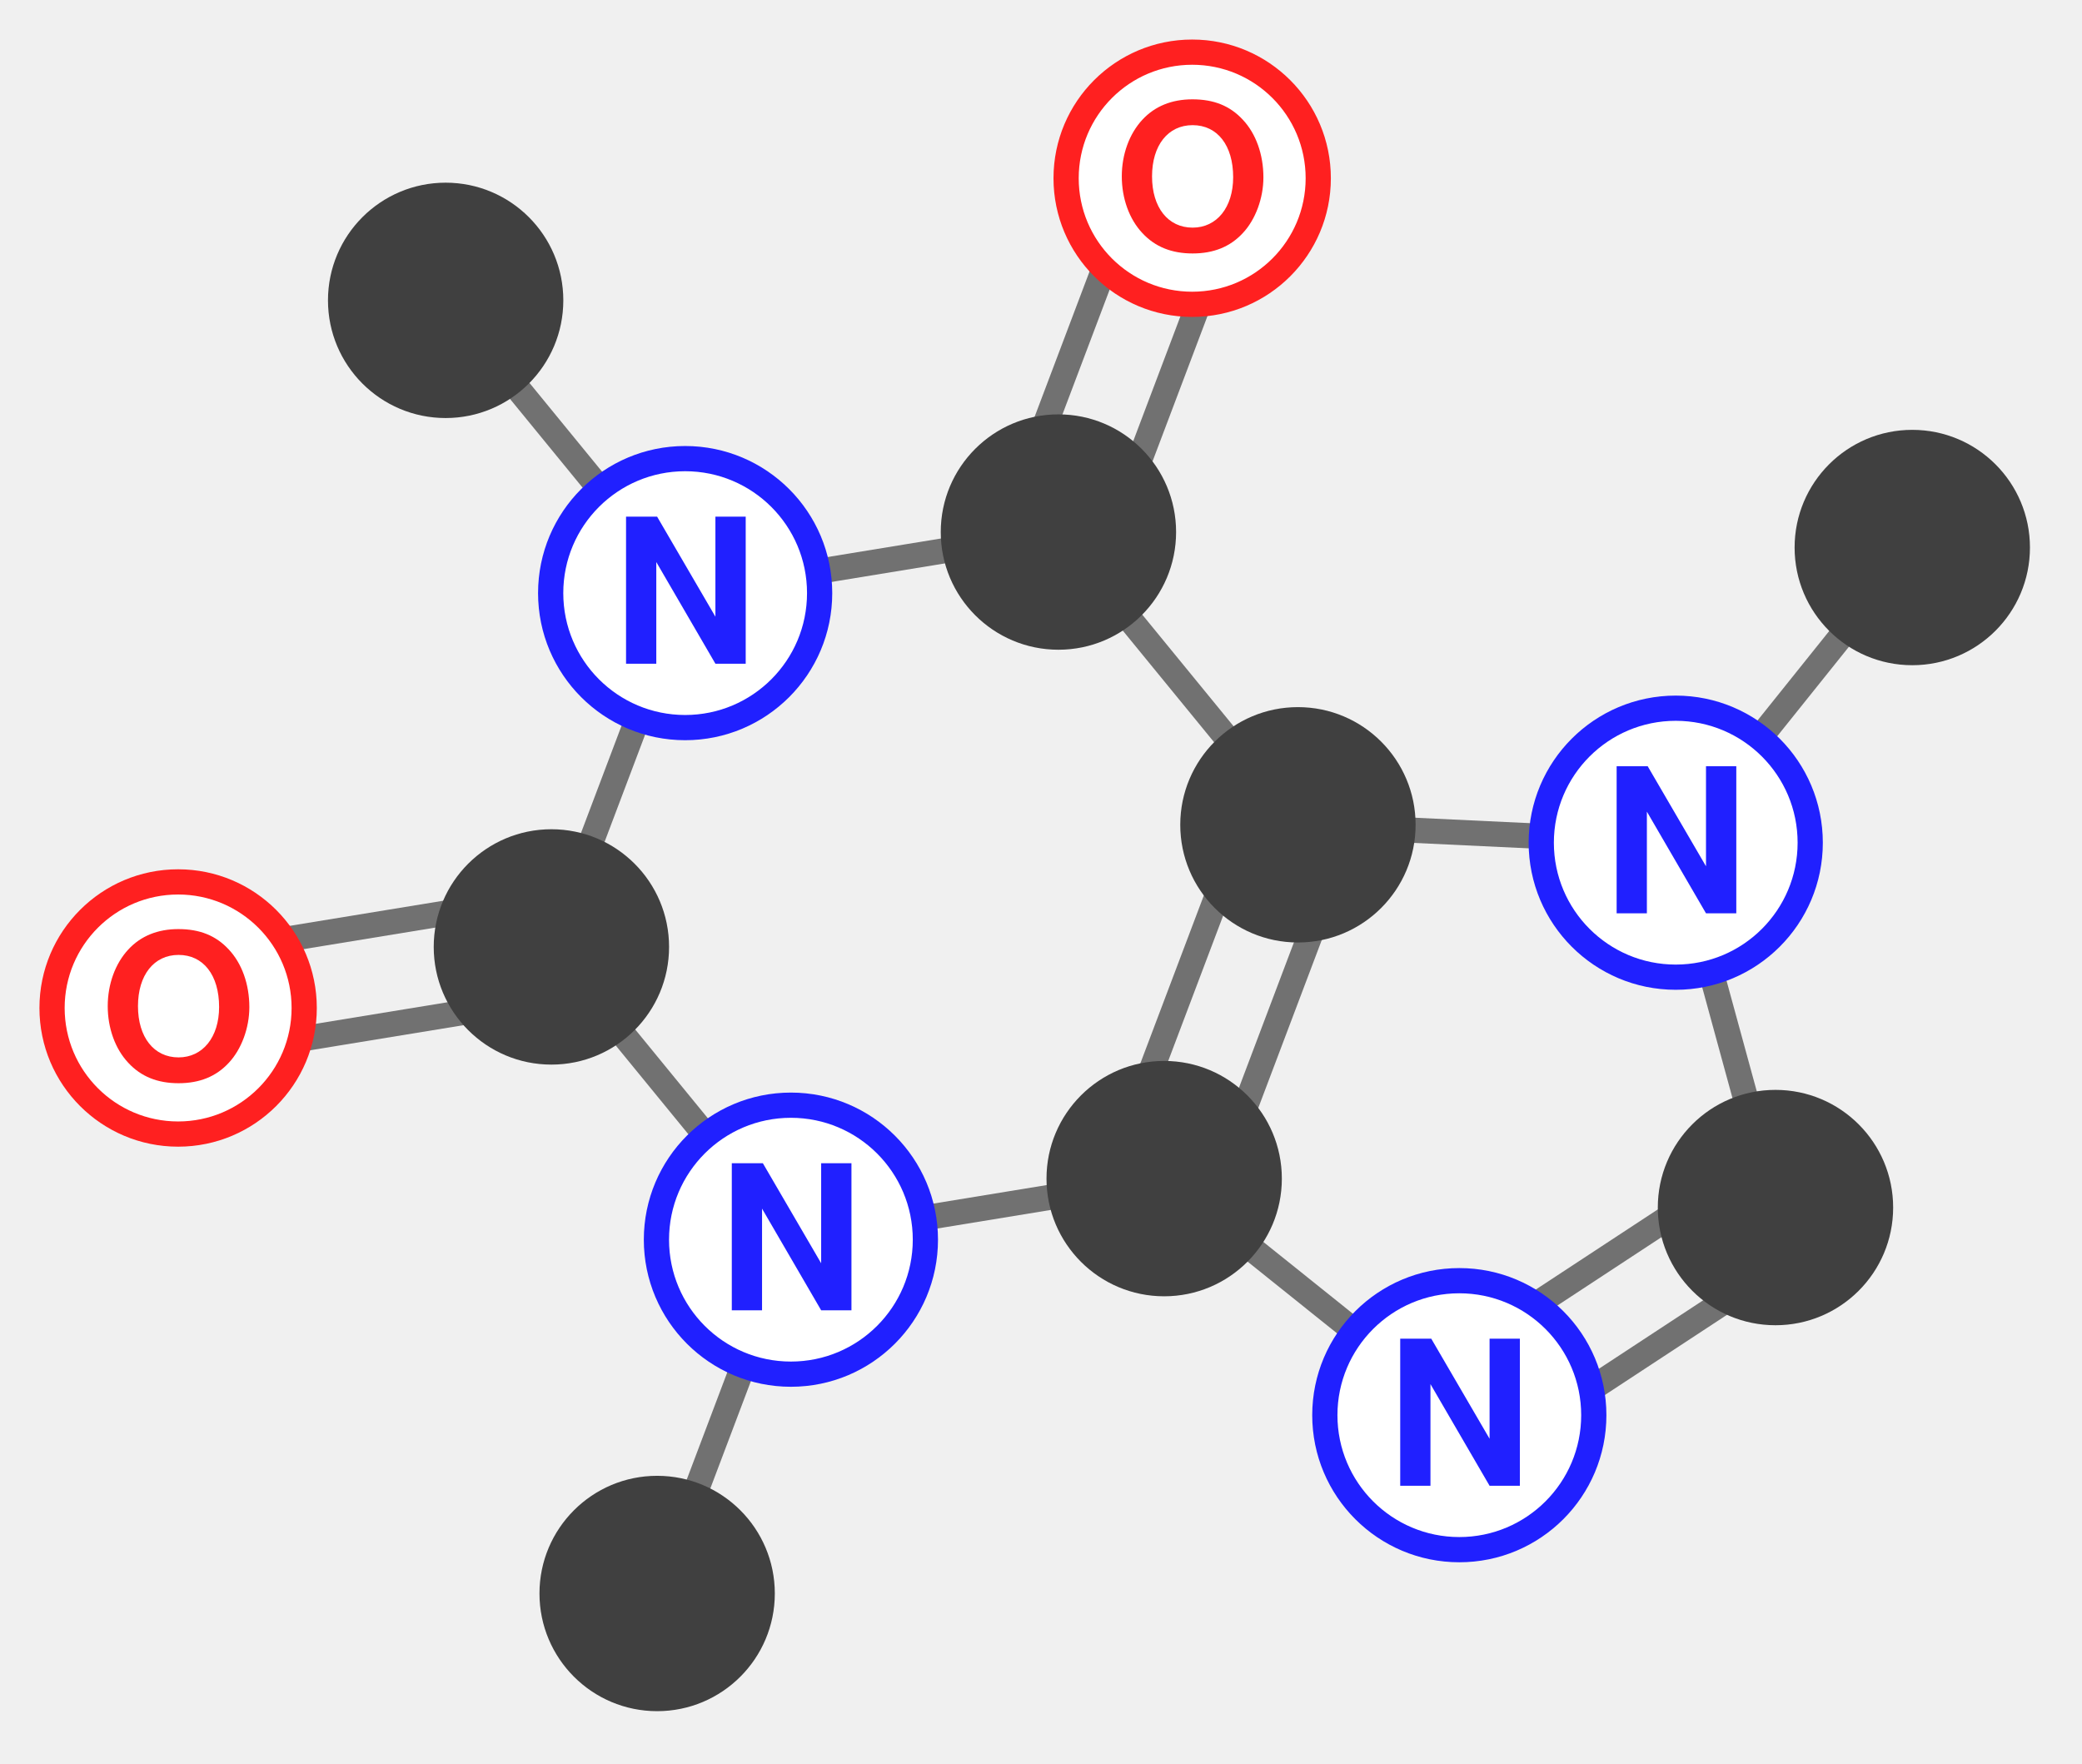
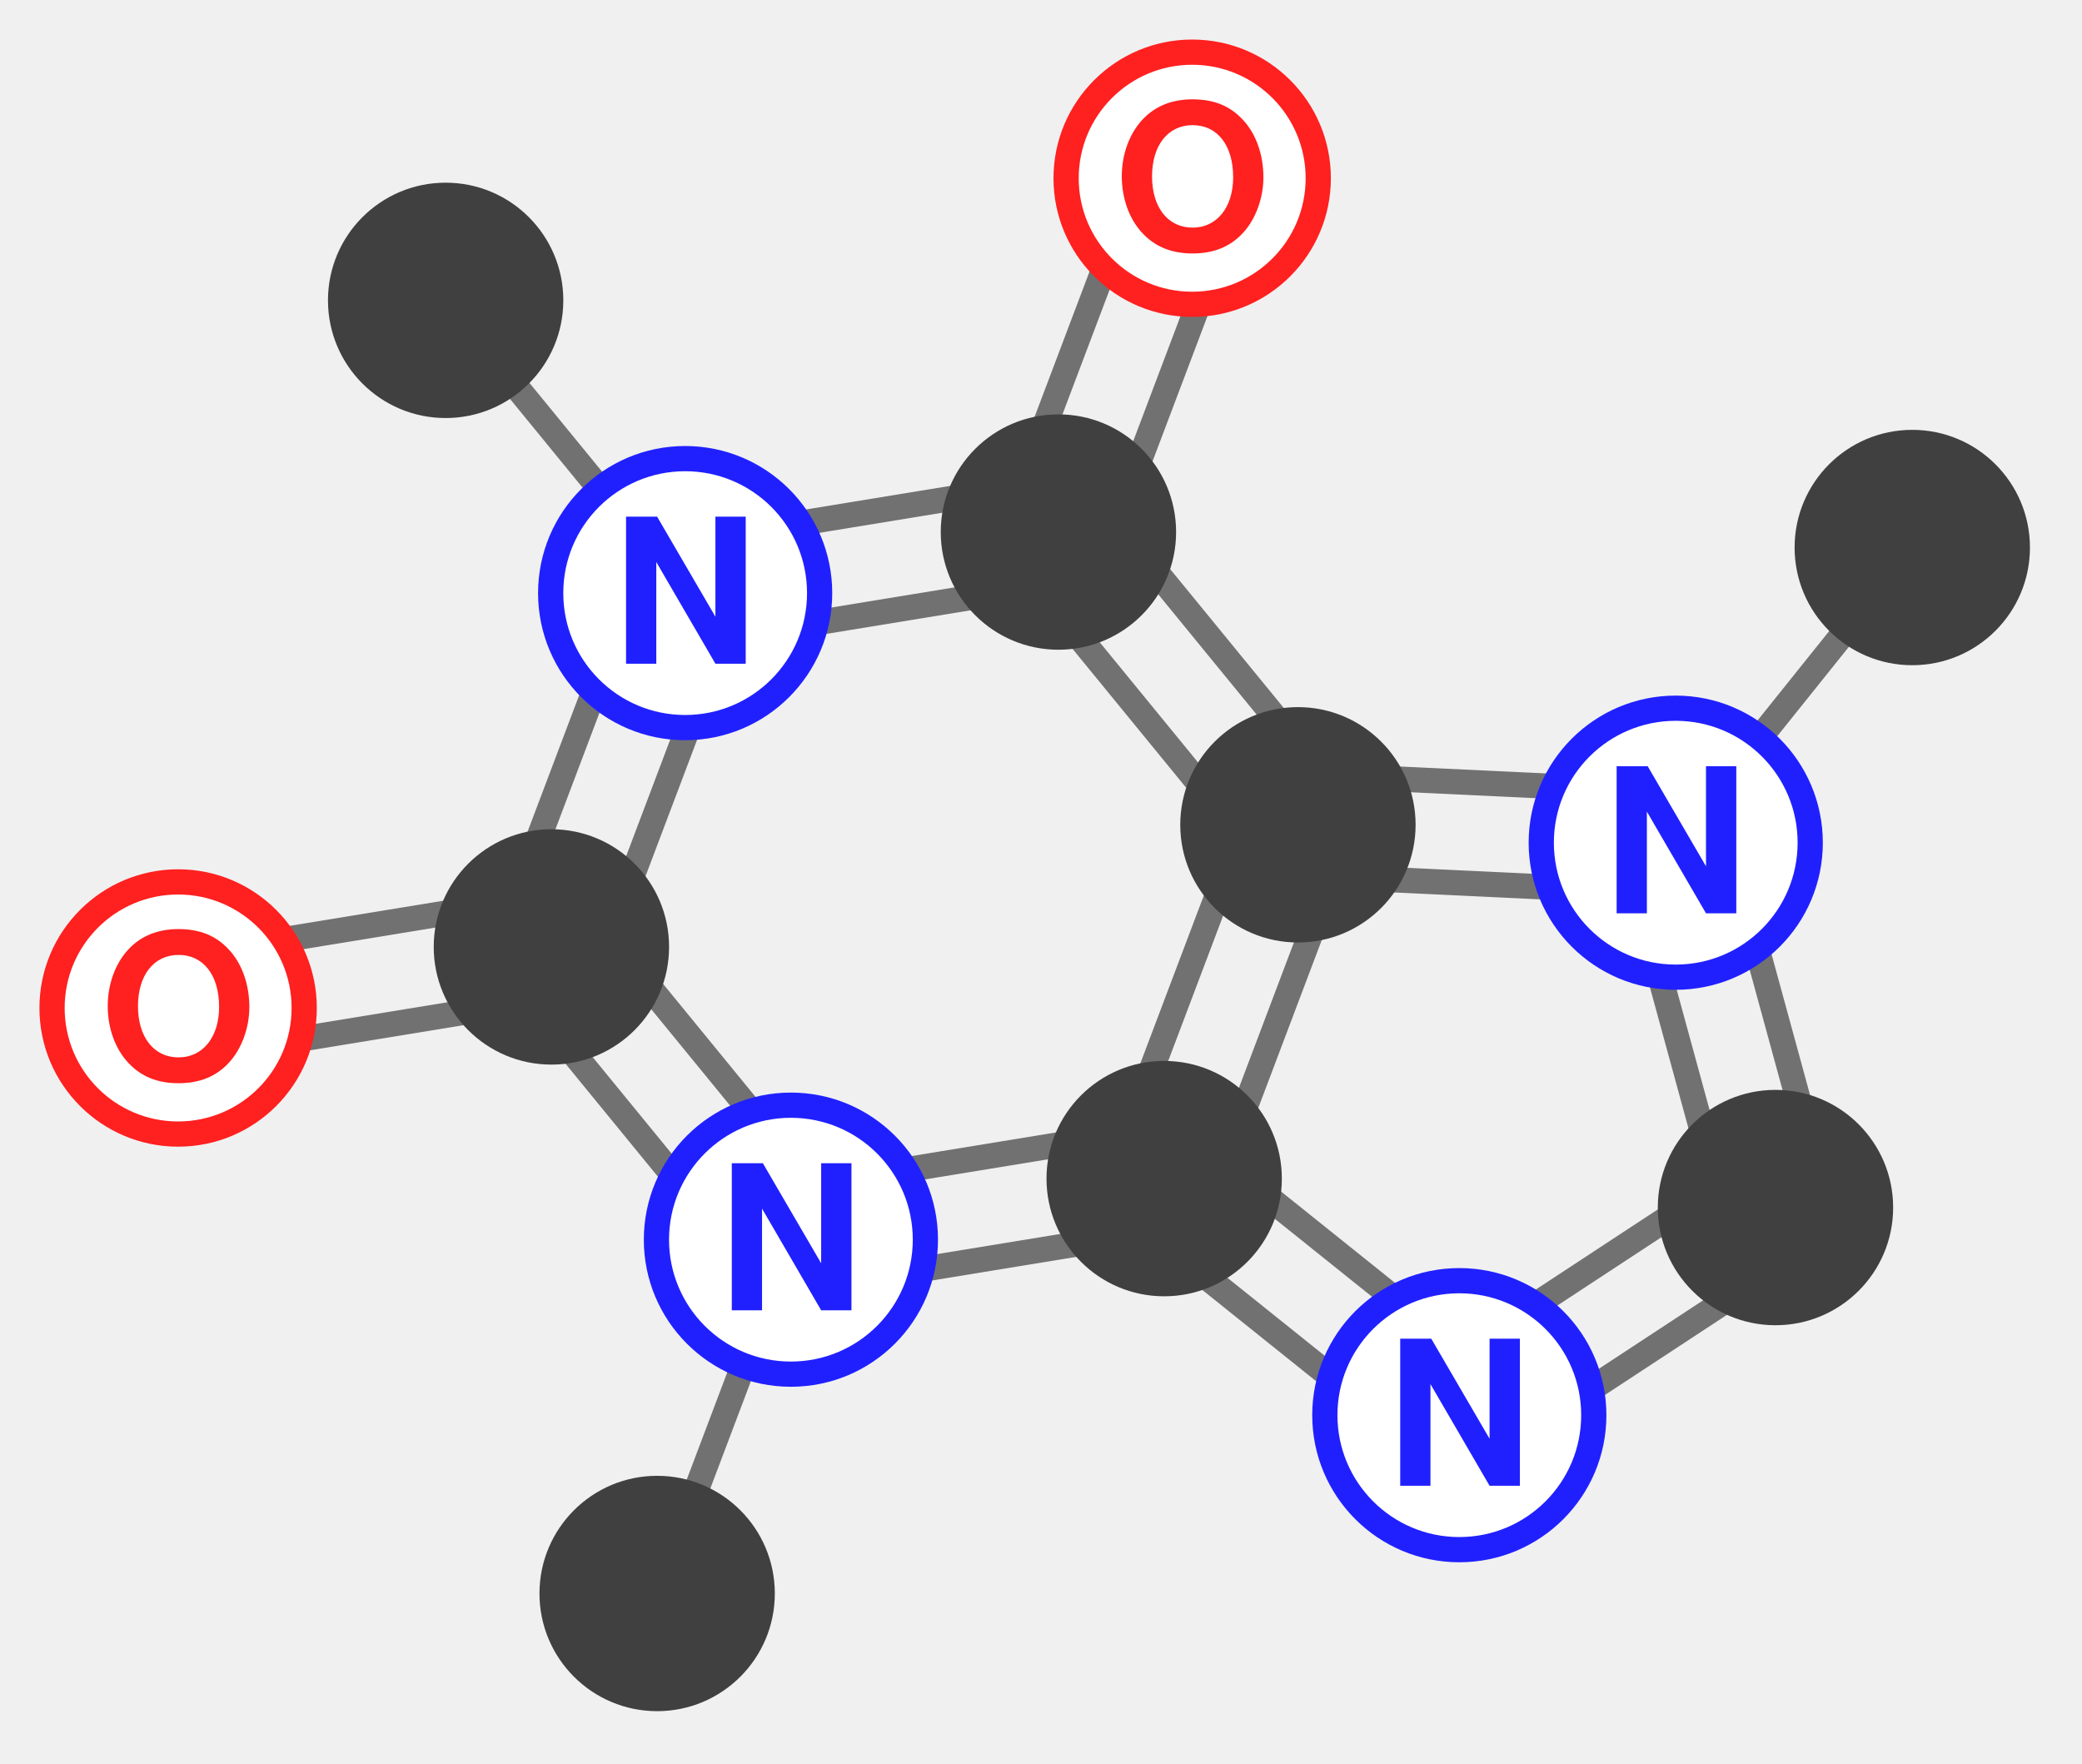
<svg xmlns="http://www.w3.org/2000/svg" baseProfile="full" height="542px" version="1.1" viewBox="0,0,640,542" width="640px">
  <defs />
  <line stroke="#717171" stroke-width="7.751" x1="587.828" x2="515.117" y1="168.297" y2="259.022" />
-   <line stroke="#717171" stroke-width="7.751" x1="515.117" x2="545.776" y1="259.022" y2="371.173" />
+   <line stroke="#717171" stroke-width="7.751" x1="500.163" x2="530.822" y1="263.11" y2="375.261" />
+   <line stroke="#717171" stroke-width="7.751" x1="530.07" x2="560.729" y1="254.934" y2="367.085" />
  <line stroke="#717171" stroke-width="7.751" x1="537.267" x2="440.079" y1="358.215" y2="422.03" />
  <line stroke="#717171" stroke-width="7.751" x1="554.284" x2="457.096" y1="384.132" y2="447.947" />
-   <line stroke="#717171" stroke-width="7.751" x1="448.588" x2="357.863" y1="434.988" y2="362.277" />
-   <line stroke="#717171" stroke-width="7.751" x1="357.863" x2="243.122" y1="362.277" y2="381.045" />
+   <line stroke="#717171" stroke-width="7.751" x1="458.283" x2="367.558" y1="422.892" y2="350.18" />
+   <line stroke="#717171" stroke-width="7.751" x1="438.893" x2="348.168" y1="447.085" y2="374.374" />
+   <line stroke="#717171" stroke-width="7.751" x1="355.361" x2="240.619" y1="346.978" y2="365.746" />
+   <line stroke="#717171" stroke-width="7.751" x1="360.366" x2="245.624" y1="377.576" y2="396.344" />
  <line stroke="#717171" stroke-width="7.751" x1="243.122" x2="202.004" y1="381.045" y2="489.798" />
-   <line stroke="#717171" stroke-width="7.751" x1="243.122" x2="169.497" y1="381.045" y2="291.06" />
+   <line stroke="#717171" stroke-width="7.751" x1="255.12" x2="181.495" y1="371.228" y2="281.243" />
+   <line stroke="#717171" stroke-width="7.751" x1="231.124" x2="157.499" y1="390.862" y2="300.876" />
  <line stroke="#717171" stroke-width="7.751" x1="166.995" x2="52.253" y1="275.761" y2="294.529" />
  <line stroke="#717171" stroke-width="7.751" x1="172" x2="57.258" y1="306.359" y2="325.127" />
-   <line stroke="#717171" stroke-width="7.751" x1="169.497" x2="210.614" y1="291.06" y2="182.307" />
+   <line stroke="#717171" stroke-width="7.751" x1="183.998" x2="225.115" y1="296.542" y2="187.789" />
+   <line stroke="#717171" stroke-width="7.751" x1="154.997" x2="196.114" y1="285.578" y2="176.824" />
  <line stroke="#717171" stroke-width="7.751" x1="210.614" x2="136.99" y1="182.307" y2="92.322" />
-   <line stroke="#717171" stroke-width="7.751" x1="210.614" x2="325.356" y1="182.307" y2="163.539" />
+   <line stroke="#717171" stroke-width="7.751" x1="213.117" x2="327.858" y1="197.606" y2="178.838" />
+   <line stroke="#717171" stroke-width="7.751" x1="208.112" x2="322.854" y1="167.008" y2="148.24" />
  <line stroke="#717171" stroke-width="7.751" x1="339.856" x2="380.974" y1="169.021" y2="60.268" />
  <line stroke="#717171" stroke-width="7.751" x1="310.856" x2="351.973" y1="158.056" y2="49.303" />
-   <line stroke="#717171" stroke-width="7.751" x1="325.356" x2="398.98" y1="163.539" y2="253.524" />
-   <line stroke="#717171" stroke-width="7.751" x1="398.98" x2="515.117" y1="253.524" y2="259.022" />
+   <line stroke="#717171" stroke-width="7.751" x1="313.358" x2="386.982" y1="173.355" y2="263.34" />
+   <line stroke="#717171" stroke-width="7.751" x1="337.354" x2="410.978" y1="153.722" y2="243.707" />
+   <line stroke="#717171" stroke-width="7.751" x1="398.247" x2="514.384" y1="269.009" y2="274.507" />
+   <line stroke="#717171" stroke-width="7.751" x1="399.714" x2="515.85" y1="238.039" y2="243.537" />
  <line stroke="#717171" stroke-width="7.751" x1="384.48" x2="343.363" y1="248.042" y2="356.795" />
  <line stroke="#717171" stroke-width="7.751" x1="413.481" x2="372.364" y1="259.006" y2="367.759" />
  <circle cx="587.828" cy="168.297" fill="#404040" r="36.172" stroke="none" />
  <circle cx="515.117" cy="259.022" fill="#ffffff" r="41.339" stroke="#2020FF" stroke-width="7.751" />
  <text fill="#2020FF" font-family="Calibri, Helvetica, Arial, sans-serif" font-size="62.01px" font-weight="bold" text-anchor="middle" x="515.117" y="280.725">N</text>
  <circle cx="545.776" cy="371.173" fill="#404040" r="36.172" stroke="none" />
  <circle cx="448.588" cy="434.988" fill="#ffffff" r="41.339" stroke="#2020FF" stroke-width="7.751" />
  <text fill="#2020FF" font-family="Calibri, Helvetica, Arial, sans-serif" font-size="62.01px" font-weight="bold" text-anchor="middle" x="448.588" y="456.691">N</text>
  <circle cx="357.863" cy="362.277" fill="#404040" r="36.172" stroke="none" />
  <circle cx="243.122" cy="381.045" fill="#ffffff" r="41.339" stroke="#2020FF" stroke-width="7.751" />
  <text fill="#2020FF" font-family="Calibri, Helvetica, Arial, sans-serif" font-size="62.01px" font-weight="bold" text-anchor="middle" x="243.122" y="402.748">N</text>
  <circle cx="202.004" cy="489.798" fill="#404040" r="36.172" stroke="none" />
  <circle cx="169.497" cy="291.06" fill="#404040" r="36.172" stroke="none" />
  <circle cx="54.755" cy="309.828" fill="#ffffff" r="38.755" stroke="#FF2020" stroke-width="7.751" />
  <text fill="#FF2020" font-family="Calibri, Helvetica, Arial, sans-serif" font-size="62.01px" font-weight="bold" text-anchor="middle" x="54.755" y="331.531">O</text>
  <circle cx="210.614" cy="182.307" fill="#ffffff" r="41.339" stroke="#2020FF" stroke-width="7.751" />
  <text fill="#2020FF" font-family="Calibri, Helvetica, Arial, sans-serif" font-size="62.01px" font-weight="bold" text-anchor="middle" x="210.614" y="204.01">N</text>
  <circle cx="136.99" cy="92.322" fill="#404040" r="36.172" stroke="none" />
  <circle cx="325.356" cy="163.539" fill="#404040" r="36.172" stroke="none" />
  <circle cx="366.473" cy="54.785" fill="#ffffff" r="38.755" stroke="#FF2020" stroke-width="7.751" />
  <text fill="#FF2020" font-family="Calibri, Helvetica, Arial, sans-serif" font-size="62.01px" font-weight="bold" text-anchor="middle" x="366.473" y="76.488">O</text>
  <circle cx="398.98" cy="253.524" fill="#404040" r="36.172" stroke="none" />
</svg>
